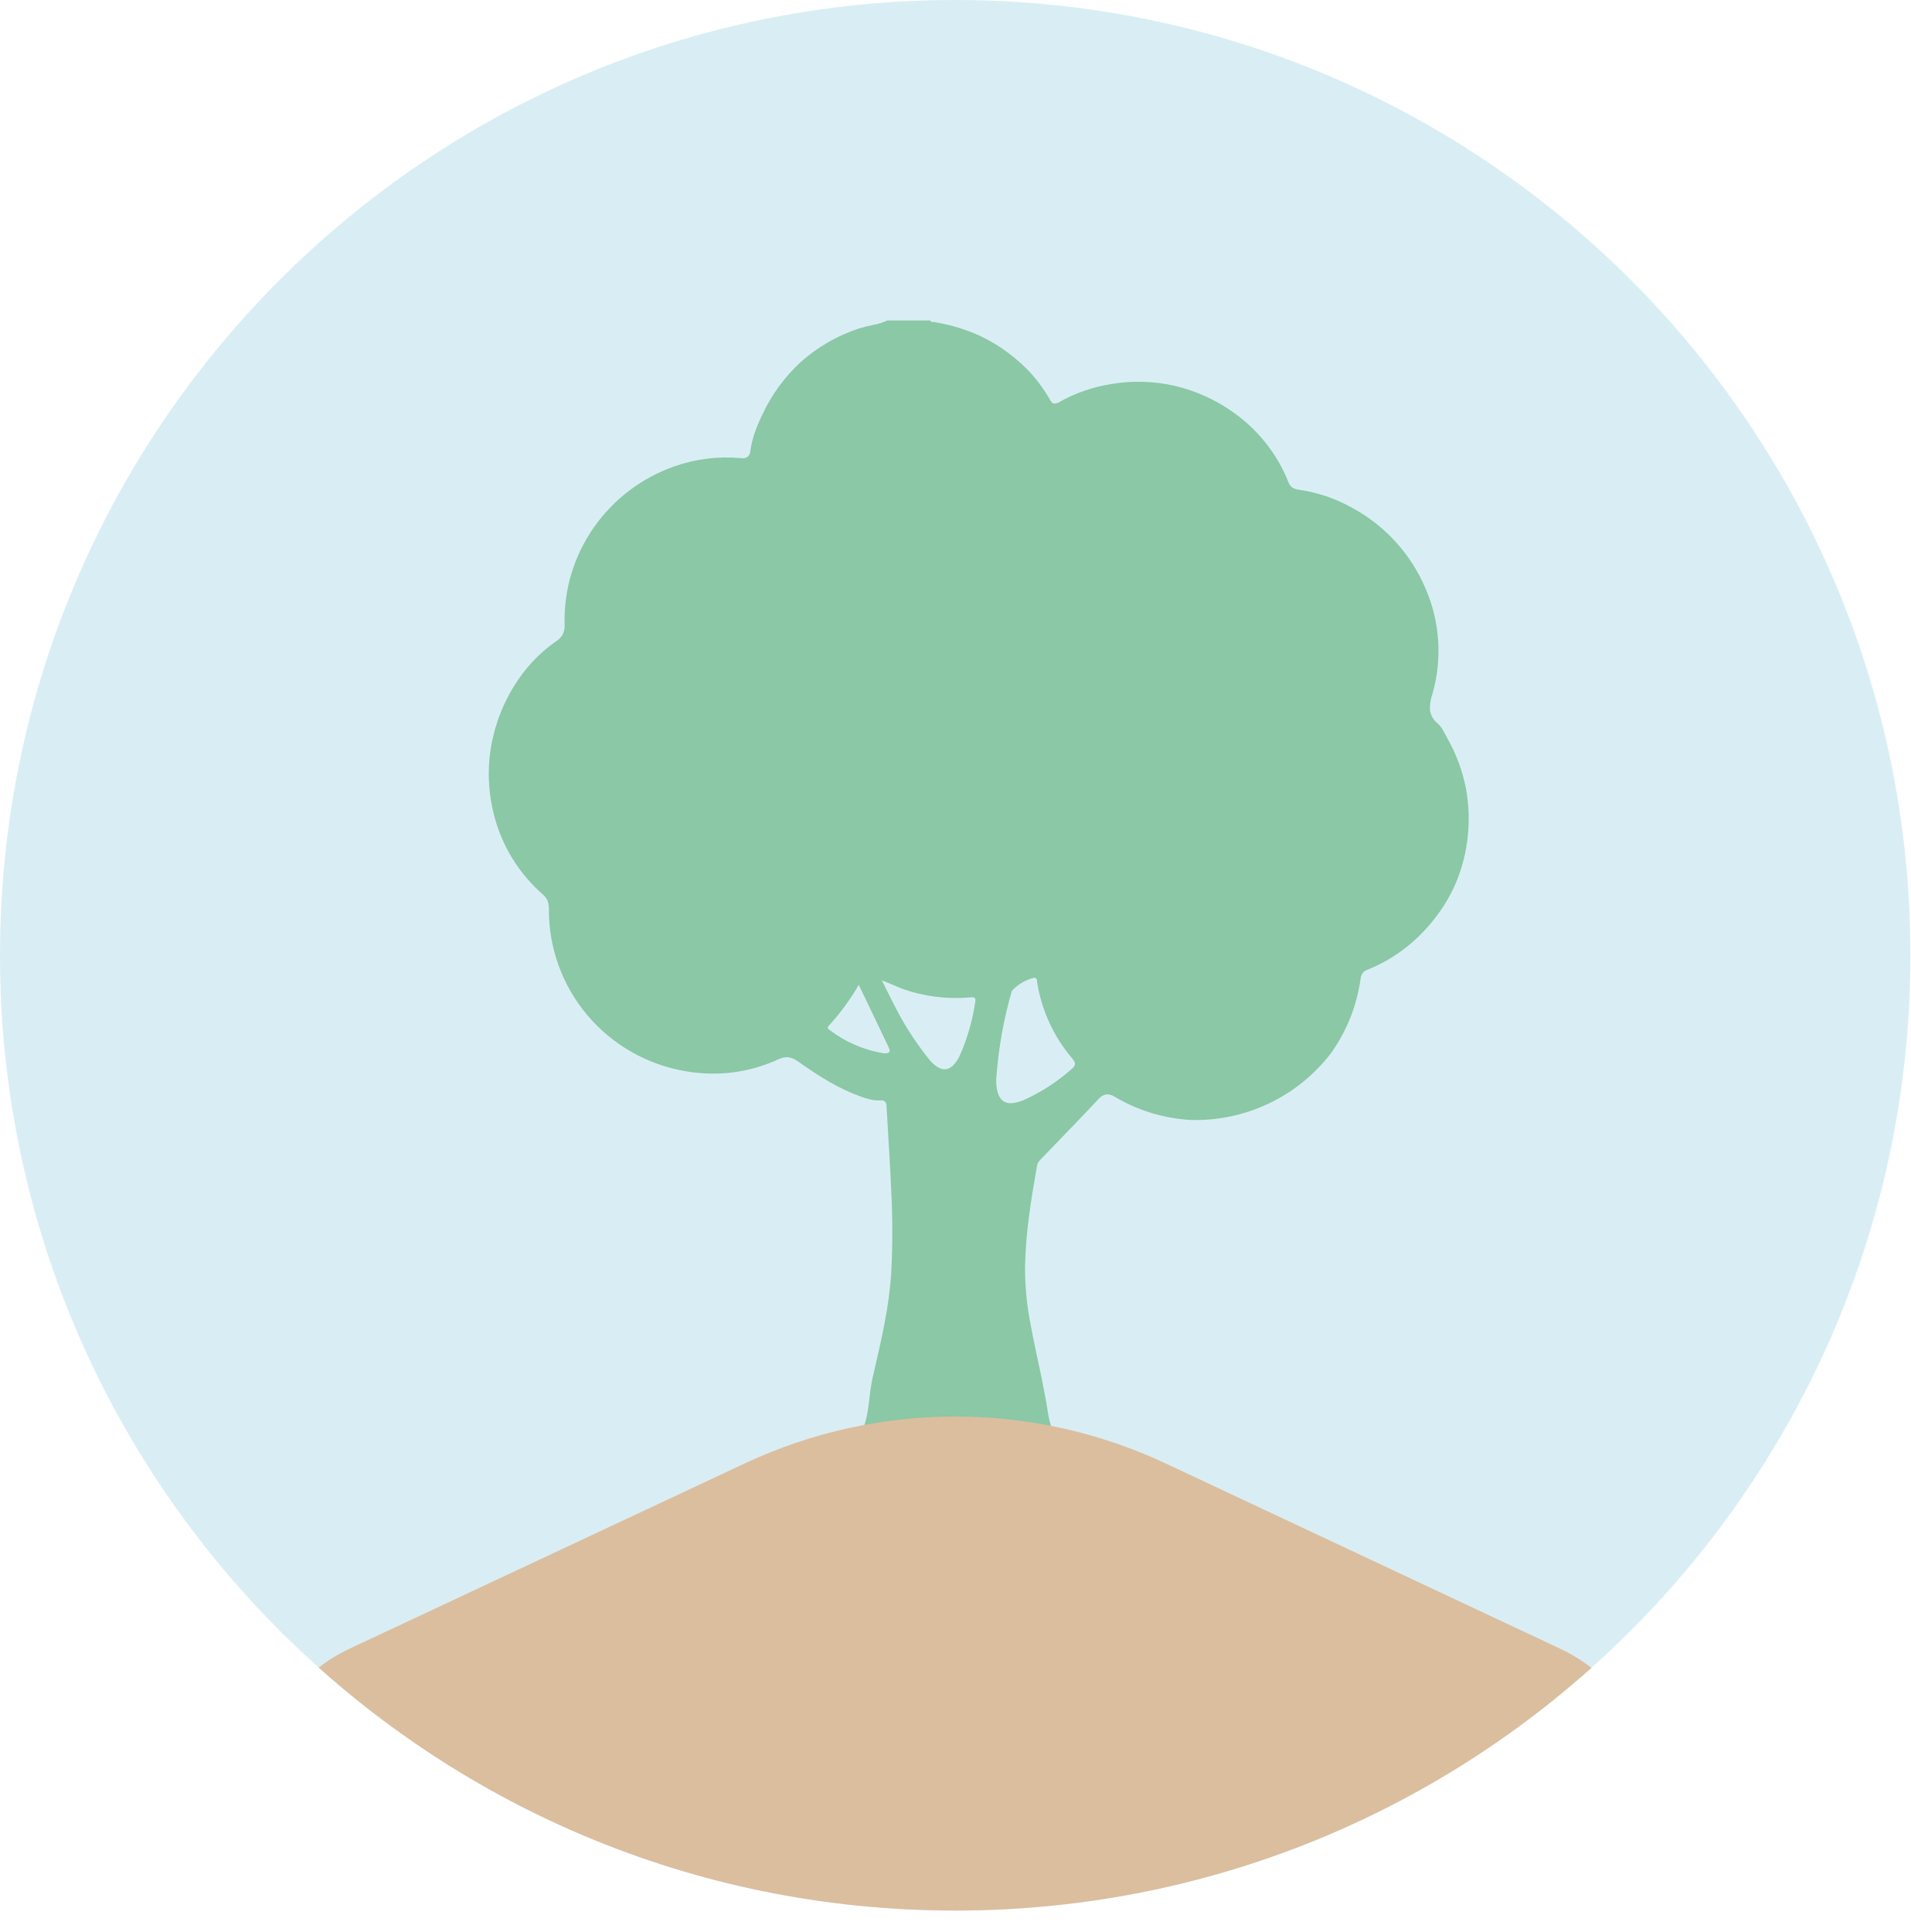
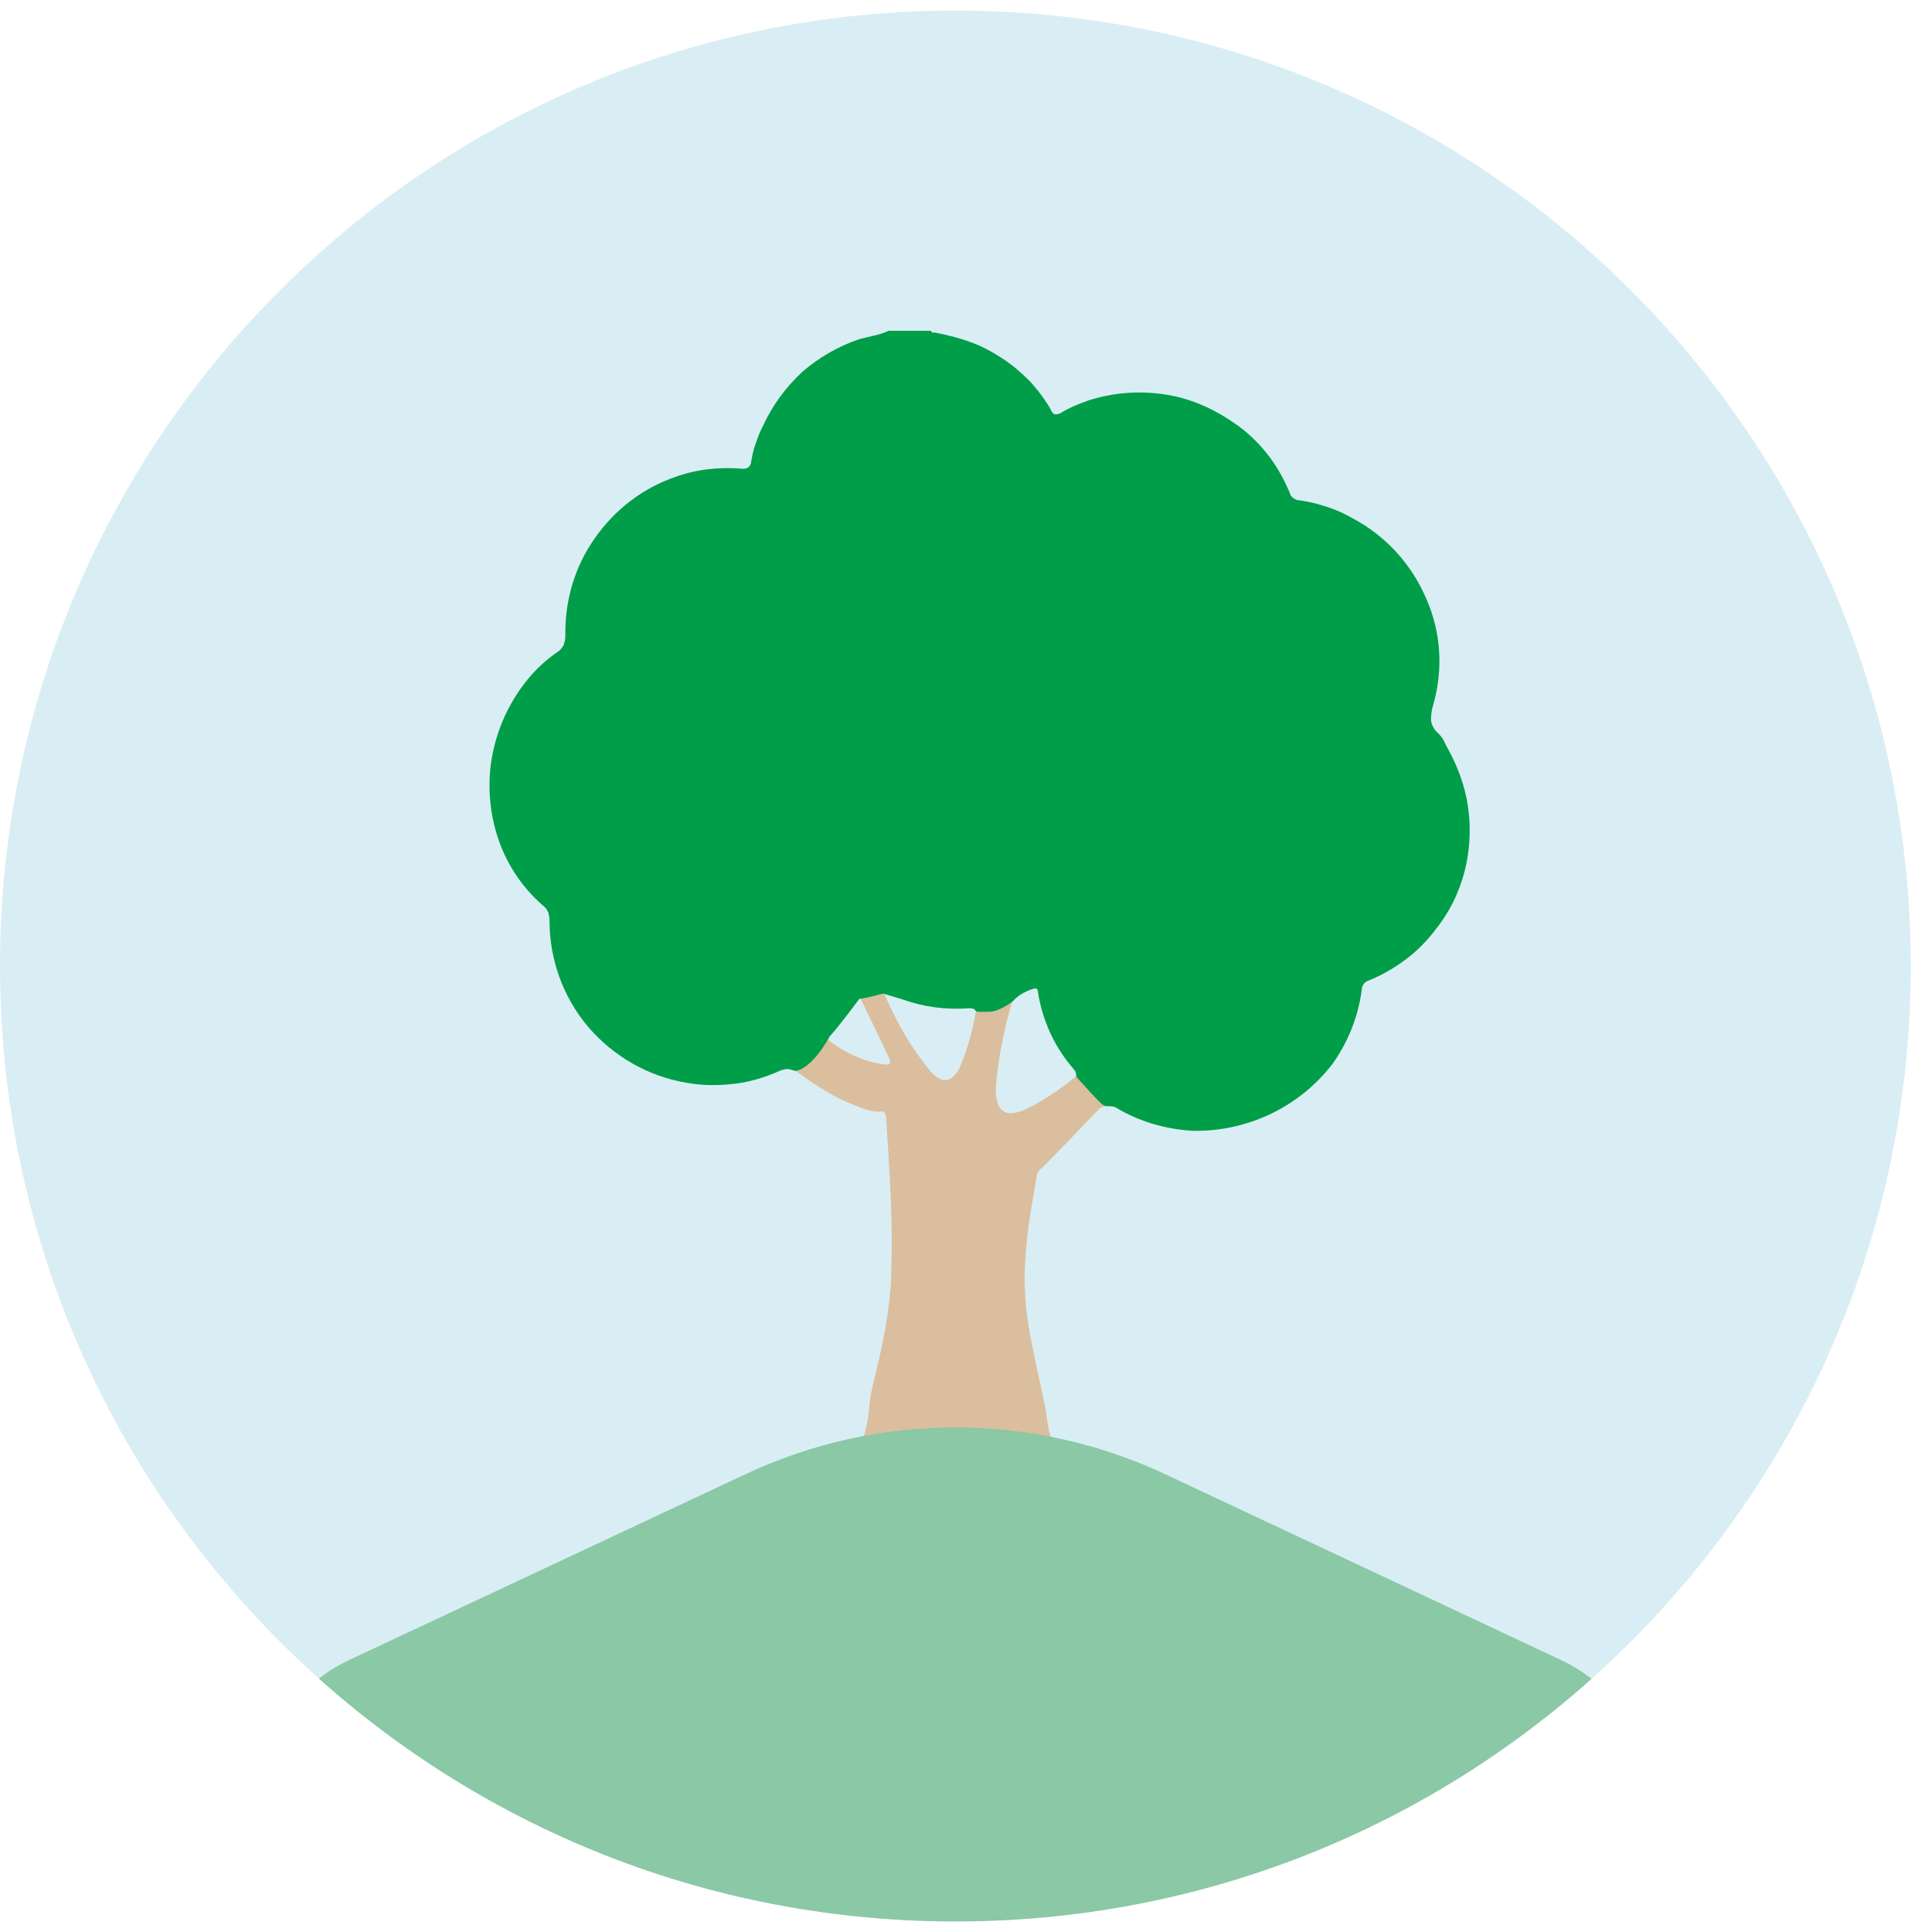
- <svg xmlns="http://www.w3.org/2000/svg" viewBox="0 0 163.9 165.74">
-   <defs>
-     <style>.cls-1{fill:#d9eef4;}.cls-2{clip-path:url(#clip-path);}.cls-3{fill:#8ac8a6;}.cls-4{fill:#dbbe9e;}</style>
-     <clipPath id="clip-path">
-       <circle class="cls-1" cx="81.95" cy="81.95" r="81.95" />
-     </clipPath>
-   </defs>
-   <g id="Capa_2" data-name="Capa 2">
-     <g id="Capa_1-2" data-name="Capa 1">
-       <g id="Medio_Ambiente" data-name="Medio Ambiente">
-         <circle class="cls-1" cx="81.95" cy="81.95" r="81.95" />
-         <g class="cls-2">
-           <path class="cls-3" d="M76.13,27.49h3.68a.16.16,0,0,0,.12.13l.18,0a15.61,15.61,0,0,1,3,.79,13.55,13.55,0,0,1,2.75,1.41,14.56,14.56,0,0,1,2.32,1.92A13.15,13.15,0,0,1,90,34.15a1.62,1.62,0,0,0,.26.39c.11.1.27.12.54,0a12.33,12.33,0,0,1,2.18-1,13.76,13.76,0,0,1,2.33-.59,14,14,0,0,1,5.48.15,14.27,14.27,0,0,1,5,2.26A13.49,13.49,0,0,1,108.59,38a13.21,13.21,0,0,1,1.95,3.37,1,1,0,0,0,.31.44,1.15,1.15,0,0,0,.52.19,14.62,14.62,0,0,1,2.38.56,13.83,13.83,0,0,1,2.25,1,14.16,14.16,0,0,1,6.29,6.9,13.43,13.43,0,0,1,.6,9.08,3.59,3.59,0,0,0-.21,1.34,1.74,1.74,0,0,0,.66,1.18,2.29,2.29,0,0,1,.46.59c.13.22.25.46.37.68a14.19,14.19,0,0,1,1.6,4.33,14.33,14.33,0,0,1-.83,8,13.59,13.59,0,0,1-1.75,3,14.36,14.36,0,0,1-2.64,2.68,13.61,13.61,0,0,1-3.28,1.87.81.81,0,0,0-.38.29,1.06,1.06,0,0,0-.16.46,14.44,14.44,0,0,1-2.54,6.39,14.65,14.65,0,0,1-12,5.73,14.34,14.34,0,0,1-6.57-2,1.1,1.1,0,0,0-.76-.19,1.23,1.23,0,0,0-.64.42q-1.2,1.28-2.42,2.54l-2.44,2.53a2.83,2.83,0,0,0-.24.27.82.82,0,0,0-.15.35c-.25,1.42-.49,2.84-.68,4.27a41.11,41.11,0,0,0-.35,4.31,24.68,24.68,0,0,0,.46,4.94c.29,1.63.67,3.25,1,4.87.16.84.27,1.42.38,2s.23,2.19.88,2.76c-.59,0-5,2.7-8.72,2.68s-8.44-2.56-8.44-2.56c.84-.61,1-2.61,1.09-3.29A16.09,16.09,0,0,1,75,117.6c.32-1.38.64-2.76.9-4.15a34.84,34.84,0,0,0,.56-4.2,68.1,68.1,0,0,0,0-7.16c-.1-2.38-.27-4.77-.4-7.15a.74.74,0,0,0-.1-.41.46.46,0,0,0-.42-.13,3.21,3.21,0,0,1-.83-.07,6.64,6.64,0,0,1-.81-.24,16.36,16.36,0,0,1-2.83-1.33c-.9-.52-1.76-1.11-2.62-1.71a1.79,1.79,0,0,0-.8-.35,1.58,1.58,0,0,0-.86.17A13.5,13.5,0,0,1,62.86,92a13.8,13.8,0,0,1-4.08-.11,14.11,14.11,0,0,1-8.39-4.8A14,14,0,0,1,47.09,78a1.92,1.92,0,0,0-.1-.69,1.41,1.41,0,0,0-.41-.57,13.45,13.45,0,0,1-4.21-6.87A14.17,14.17,0,0,1,42,65a14.52,14.52,0,0,1,3.2-7.68A12.8,12.8,0,0,1,47.73,55a1.59,1.59,0,0,0,.56-.6,1.75,1.75,0,0,0,.15-.84,13.82,13.82,0,0,1,2.5-8.3A14.11,14.11,0,0,1,57.88,40a13.44,13.44,0,0,1,5.65-.7.88.88,0,0,0,.59-.09.76.76,0,0,0,.26-.56,8,8,0,0,1,.38-1.55,13.94,13.94,0,0,1,.62-1.48A14.4,14.4,0,0,1,68.76,31a14.17,14.17,0,0,1,4.93-2.82,12.28,12.28,0,0,1,1.24-.31A4.64,4.64,0,0,0,76.13,27.49Zm9.34,64.94s0,.27,0,.5c.11,1.62.83,2.05,2.34,1.45a16.06,16.06,0,0,0,4.09-2.64c.43-.34.41-.56.08-.95a13.33,13.33,0,0,1-3-6.5c0-.17,0-.37-.24-.42A3.89,3.89,0,0,0,86.81,85,36.11,36.11,0,0,0,85.48,92.43ZM75.66,84.1c.35.71.6,1.24.87,1.75a26.67,26.67,0,0,0,3.22,5.08c1,1.14,1.81,1.07,2.53-.24A17.39,17.39,0,0,0,83.66,86c.12-.53-.2-.45-.52-.43a13.78,13.78,0,0,1-5.72-.74C76.89,84.61,76.36,84.38,75.66,84.1Zm-2,.41A20,20,0,0,1,71.1,88c-.16.17-.06.28.08.36a10.32,10.32,0,0,0,4.66,2c.49,0,.6-.11.38-.56C75.39,88.05,74.57,86.34,73.69,84.51Z" />
-           <path class="cls-4" d="M63.9,125.54,30,141.43c-12.34,5.79-8.22,24.3,5.42,24.3h93c13.63,0,17.76-18.52,5.42-24.3L100,125.54A42.52,42.52,0,0,0,63.9,125.54Z" />
+ <svg xmlns="http://www.w3.org/2000/svg" xmlns:xlink="http://www.w3.org/1999/xlink" version="1.1" id="Capa_1" x="0px" y="0px" viewBox="0 0 325.8 329.4" style="enable-background:new 0 0 325.8 329.4;" xml:space="preserve">
+   <style type="text/css">
+ 	.st0{fill:#D9EEF4;}
+ 	.st1{clip-path:url(#SVGID_2_);}
+ 	.st2{fill:#DBBE9E;}
+ 	.st3{fill:#009E49;}
+ 	.st4{fill:#8AC8A6;}
+ </style>
+   <g id="Capa_2">
+     <g id="Capa_1-2">
+       <g id="Medio_Ambiente">
+         <circle class="st0" cx="162.9" cy="164.7" r="162.9" />
+         <g>
+           <g>
+             <defs>
+               <circle id="SVGID_1_" cx="162.9" cy="164.7" r="162.9" />
+             </defs>
+             <clipPath id="SVGID_2_">
+               <use xlink:href="#SVGID_1_" style="overflow:visible;" />
+             </clipPath>
+             <g class="st1">
+               <path class="st2" d="M166.4,172.4c-0.5,3.2-1.5,6.7-2.8,9.7c-1.4,2.6-3,2.7-5,0.5c-2.5-3.1-4.7-6.5-6.4-10.1        c-0.5-0.9-0.9-2-1.5-3.2c-1.6,0-2.5,0.2-4,0.9c1.7,3.5,3.3,6.8,4.9,10.2c0.4,0.9,0.2,1.1-0.8,1.1c-3.4-0.5-6.6-1.9-9.3-4        c-0.2-0.1-0.4-0.3-0.3-0.5c-1.8,1.6-2.8,5-5.7,5.4c0.2,0.1,0.4,0.3,0.6,0.5c1.7,1.2,3.4,2.4,5.2,3.4c1.8,1.1,3.7,1.9,5.6,2.6        c0.5,0.2,1.1,0.4,1.6,0.5s1.1,0.2,1.6,0.1c0.3-0.1,0.6,0,0.8,0.3c0.1,0.2,0.2,0.5,0.2,0.8c0.3,4.7,0.6,9.5,0.8,14.2        s0.2,9.5,0,14.2c-0.2,2.8-0.6,5.6-1.1,8.3c-0.5,2.8-1.2,5.5-1.8,8.2c-0.4,1.6-0.7,3.1-0.8,4.7c-0.2,1.4-0.5,5.3-2.2,6.5        c0,0,9.4,5,16.8,5.1c7.4,0,16.2-5.3,17.3-5.3c-1.3-1.1-1.5-4.3-1.7-5.5s-0.4-2.3-0.8-4c-0.7-3.2-1.4-6.4-2-9.7        c-0.6-3.2-0.9-6.5-0.9-9.8c0.1-2.9,0.3-5.7,0.7-8.6c0.4-2.8,0.9-5.7,1.4-8.5c0-0.3,0.1-0.5,0.3-0.7c0.1-0.2,0.3-0.4,0.5-0.5        l4.9-5c1.6-1.7,3.2-3.4,4.8-5c0.2-0.3,0.9-0.5,1.2-0.7c-1.3-2.7-2.5-4.6-5-5c-2.4,2-6.2,4.6-9,5.8c-3,1.2-4.4,0.3-4.7-2.9        c0-0.5,0-1,0-1l0,0c0.4-5,1.4-9.9,2.8-14.7c0,0-0.1-0.1-0.1-0.2" />
+               <path class="st3" d="M153.9,170.4c3.6,1.3,7.5,1.8,11.4,1.5c0.5,0,0.9,0.1,1.1,0.5c0.1,0.2,2.1,0.1,2.4,0.1        c0.7,0,2.2-0.5,3.9-1.8c1-1.1,2.3-1.8,3.8-2.2c0.5,0.1,0.5,0.5,0.5,0.8c0.8,4.8,2.8,9.2,6,12.9c0.5,0.5,0.5,1,0.5,1.2        c0,0.1,0.1,0.3,0.2,0.4c0.7,0.7,3.6,4.1,4.4,4.6c0.2,0.1,0.3,0.2,0.5,0.2c0.5,0,1.3,0,1.6,0.2c4,2.4,8.4,3.7,13.1,4        c9.3,0.2,18.2-4,23.9-11.4c2.7-3.8,4.4-8.1,5-12.7c0-0.3,0.1-0.6,0.3-0.9c0.2-0.3,0.5-0.5,0.8-0.6c2.3-0.9,4.5-2.2,6.5-3.7        s3.7-3.3,5.2-5.3c1.4-1.8,2.6-3.8,3.5-6c2.1-5,2.6-10.6,1.6-15.9c-0.6-3-1.7-5.9-3.2-8.6c-0.2-0.4-0.5-0.9-0.7-1.4        c-0.2-0.4-0.5-0.8-0.9-1.2c-0.7-0.6-1.2-1.4-1.3-2.3c0-0.9,0.1-1.8,0.4-2.7c1.7-6,1.3-12.4-1.2-18        c-2.5-5.9-6.9-10.7-12.5-13.7c-1.4-0.8-2.9-1.5-4.5-2c-1.5-0.5-3.1-0.9-4.7-1.1c-0.4,0-0.7-0.2-1-0.4        c-0.3-0.2-0.5-0.5-0.6-0.9c-1-2.4-2.3-4.7-3.9-6.7c-1.6-2-3.5-3.8-5.6-5.2c-3-2.1-6.4-3.7-9.9-4.5c-3.6-0.8-7.3-0.9-10.9-0.3        c-1.6,0.3-3.1,0.6-4.6,1.2c-1.5,0.5-3,1.2-4.3,2c-0.5,0.2-0.9,0.2-1.1,0c-0.2-0.2-0.4-0.5-0.5-0.8c-1-1.7-2.2-3.3-3.6-4.8        c-1.4-1.4-2.9-2.7-4.6-3.8c-1.7-1.1-3.5-2.1-5.5-2.8c-1.9-0.7-3.9-1.2-6-1.6h-0.4c-0.1,0-0.2-0.1-0.2-0.3h-7.3        c-0.8,0.4-1.6,0.6-2.4,0.8c-0.8,0.2-1.7,0.4-2.5,0.6c-3.6,1.2-6.9,3.1-9.8,5.6c-2.8,2.6-5.1,5.7-6.7,9.2        c-0.5,1-0.9,1.9-1.2,2.9c-0.4,1-0.6,2-0.8,3.1c0,0.4-0.2,0.8-0.5,1.1c-0.4,0.2-0.8,0.3-1.2,0.2c-3.8-0.3-7.6,0.1-11.2,1.4        c-5.6,1.9-10.4,5.6-13.8,10.5c-3.4,4.8-5.1,10.6-5,16.5c0,0.6-0.1,1.1-0.3,1.7c-0.3,0.5-0.6,0.9-1.1,1.2        c-1.9,1.3-3.6,2.9-5,4.6c-3.6,4.4-5.8,9.7-6.4,15.3c-0.3,3.2-0.1,6.5,0.7,9.7c1.3,5.3,4.2,10.1,8.4,13.7        c0.4,0.3,0.6,0.7,0.8,1.1c0.1,0.4,0.2,0.9,0.2,1.4c0,6.6,2.3,13,6.6,18.1c4.3,5,10.2,8.4,16.7,9.5c2.7,0.5,5.4,0.5,8.1,0.2        s5.3-1.1,7.8-2.2c0.2-0.1,0.4-0.2,0.6-0.2c0.4-0.1,0.7-0.2,1.1-0.1c0.4,0.1,0.7,0.2,1,0.3c2.9-0.4,5.8-5.7,5.8-5.8        c1.8-2,4.9-6.2,4.9-6.2s0.2-0.3,0.3-0.3c0.6,0,4-0.9,4-0.9" />
+               <path class="st4" d="M127,251.4L59.6,283c-24.5,11.5-16.3,48.3,10.8,48.3h184.9c27.1,0,35.3-36.8,10.8-48.3l-67.3-31.6        C176,240.7,149.7,240.7,127,251.4z" />
+             </g>
+           </g>
        </g>
      </g>
    </g>
  </g>
</svg>
